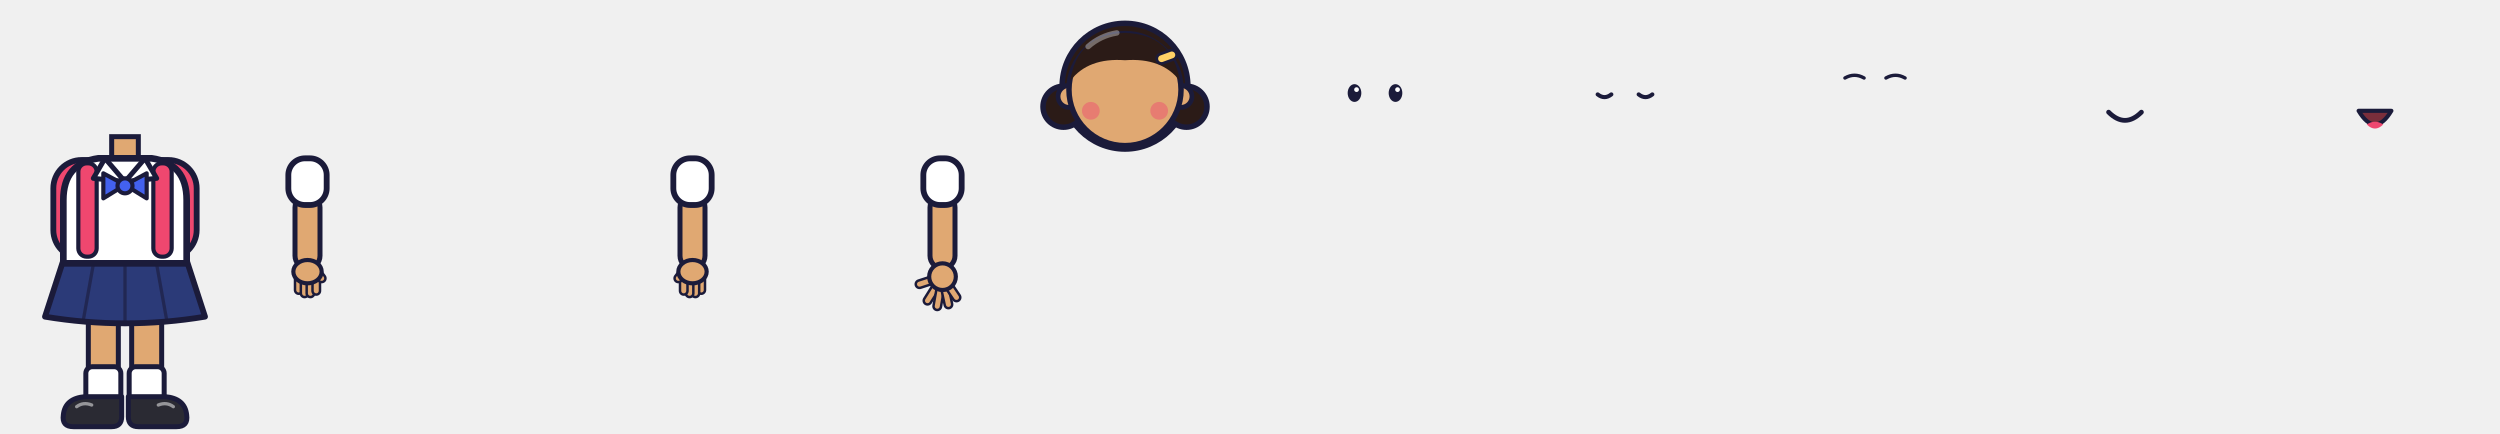
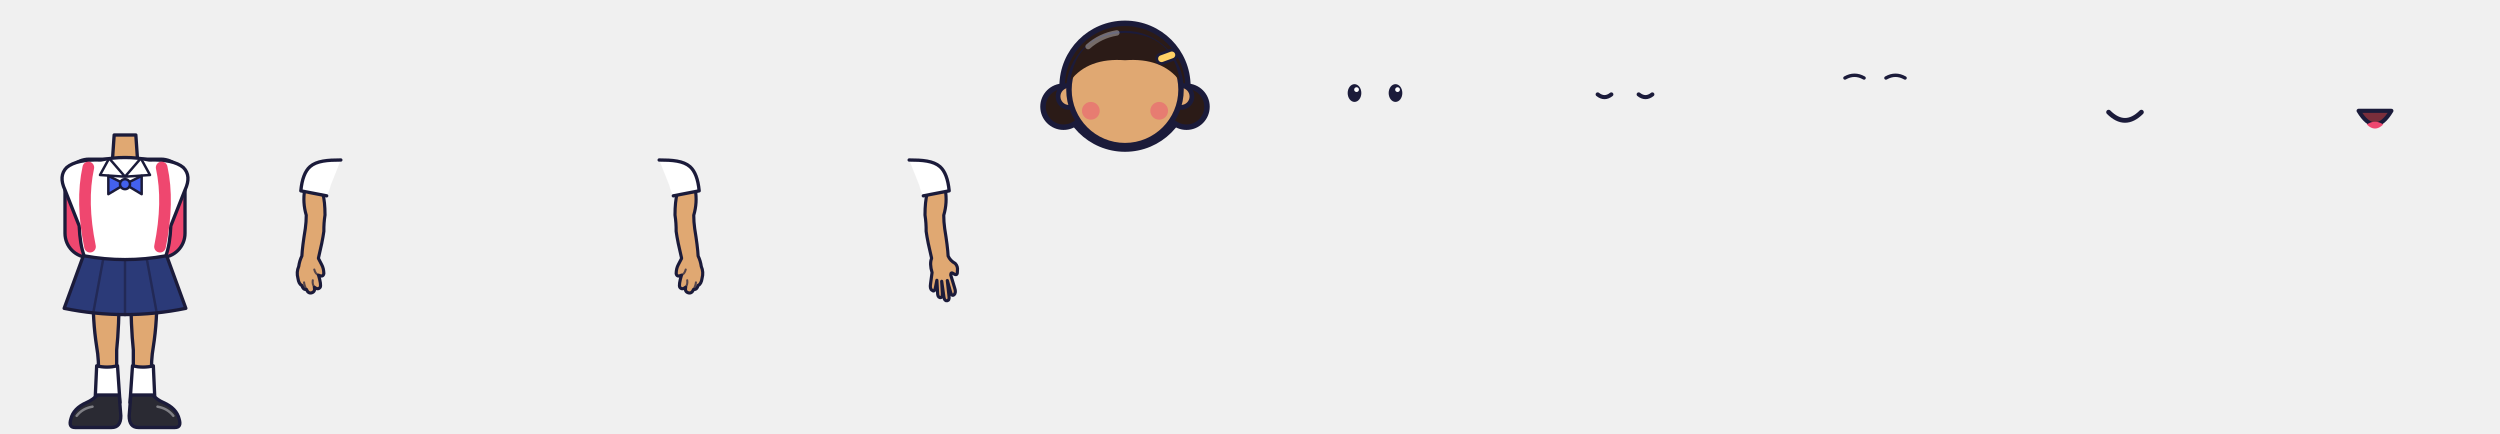
<svg xmlns="http://www.w3.org/2000/svg" width="4500" height="780" viewBox="0 0 4500 780">
  <g transform="translate(0 0)">
    <g transform="scale(1.50)">
-       <rect x="64" y="192" width="172" height="118" rx="34" fill="#EF476F" stroke="#1B1B3A" stroke-width="7" />
-       <rect x="106" y="356" width="36" height="108" fill="#E0A872" stroke="#1B1B3A" stroke-width="6" />
-       <rect x="158" y="356" width="36" height="108" fill="#E0A872" stroke="#1B1B3A" stroke-width="6" />
-       <rect x="103" y="440" width="42" height="46" rx="8" fill="#FFFFFF" stroke="#1B1B3A" stroke-width="6" />
-       <rect x="155" y="440" width="42" height="46" rx="8" fill="#FFFFFF" stroke="#1B1B3A" stroke-width="6" />
-       <path d="M146 476 V500 Q146 512 134 512 H88 Q74 512 76 498 Q78 478 102 476 Z" fill="#2A2A33" stroke="#1B1B3A" stroke-width="6" stroke-linejoin="round" />
-       <path d="M154 476 V500 Q154 512 166 512 H212 Q226 512 224 498 Q222 478 198 476 Z" fill="#2A2A33" stroke="#1B1B3A" stroke-width="6" stroke-linejoin="round" />
-       <path d="M92 488 Q100 482 110 486 M190 486 Q200 482 208 488" fill="none" stroke="#FFFFFF" stroke-width="4" stroke-linecap="round" opacity="0.5" />
-       <path d="M80 300 H220 L246 380 Q150 396 54 380 Z" fill="#2B3A78" stroke="#1B1B3A" stroke-width="7" stroke-linejoin="round" />
-       <path d="M114 306 L100 384 M150 306 V388 M186 306 L200 384" fill="none" stroke="#1B1B3A" stroke-width="4" stroke-linecap="round" opacity="0.6" />
-       <rect x="134" y="164" width="32" height="36" fill="#E0A872" stroke="#1B1B3A" stroke-width="6" />
-       <path d="M76 316 V240 Q76 196 118 190 H182 Q224 196 224 240 V316 Z" fill="#FFFFFF" stroke="#1B1B3A" stroke-width="8" stroke-linejoin="round" />
-       <rect x="94" y="196" width="22" height="112" rx="10" fill="#EF476F" stroke="#1B1B3A" stroke-width="5" />
-       <rect x="184" y="196" width="22" height="112" rx="10" fill="#EF476F" stroke="#1B1B3A" stroke-width="5" />
-       <path d="M126 190 L150 218 L112 214 Z M174 190 L150 218 L188 214 Z" fill="#FFFFFF" stroke="#1B1B3A" stroke-width="6" stroke-linejoin="round" />
-       <path d="M150 222 L124 208 L124 238 Z M150 222 L176 208 L176 238 Z" fill="#4361EE" stroke="#1B1B3A" stroke-width="5" stroke-linejoin="round" />
-       <circle cx="150.0" cy="223.0" r="9.0" fill="#4361EE" stroke="#1B1B3A" stroke-width="5.0" opacity="1.00" />
+       <rect x="78" y="191" width="144" height="118" rx="29" fill="#EF476F" stroke="#1B1B3A" stroke-width="4" />
+       <path d="M112 350 H143 Q143 391 140 420 L140 452 H118 Q119 433 116 416 Q111 384 112 350 Z" fill="#E0A872" stroke="#1B1B3A" stroke-width="4" stroke-linejoin="round" />
+       <path d="M116 439 Q128 442 141 439 L144 483 H114 Z" fill="#FFFFFF" stroke="#1B1B3A" stroke-width="4" stroke-linejoin="round" />
+       <path d="M143 474 L145 499 Q145 513 134 513 H90 Q82 513 85 503 Q88 490 104 483 Q111 480 117 474 Z" fill="#2A2A33" stroke="#1B1B3A" stroke-width="4" stroke-linejoin="round" />
+       <path d="M92 499 Q99 490 111 488" fill="none" stroke="#FFFFFF" stroke-width="3" stroke-linecap="round" opacity="0.4" />
+       <g transform="translate(300 0) scale(-1 1)">
+         <path d="M112 350 H143 Q143 391 140 420 L140 452 H118 Q119 433 116 416 Q111 384 112 350 Z" fill="#E0A872" stroke="#1B1B3A" stroke-width="4" stroke-linejoin="round" />
+         <path d="M116 439 Q128 442 141 439 L144 483 H114 Z" fill="#FFFFFF" stroke="#1B1B3A" stroke-width="4" stroke-linejoin="round" />
+         <path d="M143 474 L145 499 Q145 513 134 513 H90 Q82 513 85 503 Q88 490 104 483 Q111 480 117 474 Z" fill="#2A2A33" stroke="#1B1B3A" stroke-width="4" stroke-linejoin="round" />
+         <path d="M92 499 Q99 490 111 488" fill="none" stroke="#FFFFFF" stroke-width="3" stroke-linecap="round" opacity="0.4" />
+       </g>
+       <path d="M104 296 Q150 302 196 296 L223 370 Q150 385 77 370 Z" fill="#2B3A78" stroke="#1B1B3A" stroke-width="4" stroke-linejoin="round" />
+       <path d="M124 310 L112 375 M150 312 V378 M176 310 L188 375" fill="none" stroke="#1B1B3A" stroke-width="3" stroke-linecap="round" opacity="0.55" />
+       <path d="M137 162 H163 L165 191 Q150 201 135 191 Z" fill="#E0A872" stroke="#1B1B3A" stroke-width="4" stroke-linejoin="round" />
+       <path d="M101 307 Q96 294 95 271 L78 228 Q70 211 80 201 Q92 191 121 192 Q150 186 179 192 Q208 191 220 201 Q230 211 222 228 L205 271 Q204 294 199 307 Q150 316 101 307 Z" fill="#FFFFFF" stroke="#1B1B3A" stroke-width="4" stroke-linejoin="round" />
+       <path d="M106 201 Q97 242 108 296 M194 201 Q203 242 192 296" fill="none" stroke="#EF476F" stroke-width="14" stroke-linecap="round" />
+       <path d="M131 190 L150 212 L120 210 Z M169 190 L150 212 L180 210 Z" fill="#FFFFFF" stroke="#1B1B3A" stroke-width="3" stroke-linejoin="round" />
+       <path d="M150 221 L130 211 L130 233 Z M150 221 L170 211 L170 233 Z" fill="#4361EE" stroke="#1B1B3A" stroke-width="3" stroke-linejoin="round" />
+       <circle cx="150.0" cy="221.0" r="6.0" fill="#4361EE" stroke="#1B1B3A" stroke-width="3.0" opacity="1.00" />
    </g>
  </g>
  <g transform="translate(450 0)">
    <g transform="scale(1.50)">
-       <rect x="54" y="234" width="30" height="88" rx="15" fill="#E0A872" stroke="#1B1B3A" stroke-width="6" />
-       <line x1="58.5" y1="330.0" x2="58.5" y2="348.0" stroke="#1B1B3A" stroke-width="12.0" stroke-linecap="round" />
-       <line x1="58.5" y1="330.0" x2="58.5" y2="348.0" stroke="#E0A872" stroke-width="6.0" stroke-linecap="round" />
-       <line x1="65.5" y1="330.0" x2="65.5" y2="352.0" stroke="#1B1B3A" stroke-width="12.0" stroke-linecap="round" />
-       <line x1="65.5" y1="330.0" x2="65.5" y2="352.0" stroke="#E0A872" stroke-width="6.0" stroke-linecap="round" />
-       <line x1="72.5" y1="330.0" x2="72.5" y2="352.0" stroke="#1B1B3A" stroke-width="12.0" stroke-linecap="round" />
-       <line x1="72.5" y1="330.0" x2="72.5" y2="352.0" stroke="#E0A872" stroke-width="6.0" stroke-linecap="round" />
-       <line x1="79.5" y1="330.0" x2="79.5" y2="349.0" stroke="#1B1B3A" stroke-width="12.0" stroke-linecap="round" />
-       <line x1="79.5" y1="330.0" x2="79.5" y2="349.0" stroke="#E0A872" stroke-width="6.0" stroke-linecap="round" />
-       <line x1="77.0" y1="322.0" x2="86.0" y2="334.0" stroke="#1B1B3A" stroke-width="12.0" stroke-linecap="round" />
-       <line x1="77.0" y1="322.0" x2="86.0" y2="334.0" stroke="#E0A872" stroke-width="6.0" stroke-linecap="round" />
-       <ellipse cx="69.0" cy="326" rx="17" ry="14" fill="#E0A872" stroke="#1B1B3A" stroke-width="5" />
-       <rect x="46" y="190" width="46" height="56" rx="20" fill="#FFFFFF" stroke="#1B1B3A" stroke-width="7" />
+       <g transform="translate(300 0) scale(-1 1)">
+         <path d="M212.65 232.10 L234.35 227.90 Q237 243 232.50 258.27 Q232.50 266.27 233.61 274.19 Q237.21 296.17 237.75 307.20 Q 240.56 312.86 241.54 319.79 Q 244.49 326.45 242.50 333.80 Q 241.49 341.01 237.67 342.55 Q 236.38 347.78 232.28 347.35 Q 230.01 352.72 225.77 351.30 Q 221.53 349.87 222.81 344.64 Q 218.28 348.31 215.74 344.63 Q 214.33 341.79 217.76 330.21 Q 212.09 333.02 211.40 328.07 Q 211.55 321.99 213.97 317.61 Q 216.38 313.23 217.94 309.98  Q213.18 290.46 211.37 277.58 Q211.50 267.73 210.00 258.00 Q210 242 212.65 232.10 Z" fill="#E0A872" stroke="#1B1B3A" stroke-width="3.8" stroke-linejoin="round" />
+         <path d="M 217.76 330.21 Q 221.58 328.66 222.86 323.43 M 222.81 344.64 Q 225.37 341.25 224.67 336.30 M 232.28 347.35 Q 234.70 342.97 235.13 338.87 " fill="none" stroke="#1B1B3A" stroke-width="2.5" stroke-linecap="round" opacity="0.7" />
+         <path d="M191 192 C207 192 220 193 228 200 Q237 208 239.00 229.00 L208.00 235.00 Q205 230 203 222 Z" fill="#FFFFFF" />
+         <path d="M191 192 C207 192 220 193 228 200 Q237 208 239.00 229.00 L208.00 235.00" fill="none" stroke="#1B1B3A" stroke-width="4" stroke-linecap="round" stroke-linejoin="round" />
+       </g>
    </g>
  </g>
  <g transform="translate(900 0)">
    <g transform="scale(1.50)">
-       <rect x="216" y="234" width="30" height="88" rx="15" fill="#E0A872" stroke="#1B1B3A" stroke-width="6" />
-       <line x1="241.5" y1="330.0" x2="241.5" y2="348.0" stroke="#1B1B3A" stroke-width="12.0" stroke-linecap="round" />
-       <line x1="241.5" y1="330.0" x2="241.5" y2="348.0" stroke="#E0A872" stroke-width="6.0" stroke-linecap="round" />
-       <line x1="234.5" y1="330.0" x2="234.5" y2="352.0" stroke="#1B1B3A" stroke-width="12.0" stroke-linecap="round" />
-       <line x1="234.5" y1="330.0" x2="234.5" y2="352.0" stroke="#E0A872" stroke-width="6.0" stroke-linecap="round" />
-       <line x1="227.5" y1="330.0" x2="227.5" y2="352.0" stroke="#1B1B3A" stroke-width="12.0" stroke-linecap="round" />
-       <line x1="227.5" y1="330.0" x2="227.5" y2="352.0" stroke="#E0A872" stroke-width="6.0" stroke-linecap="round" />
-       <line x1="220.5" y1="330.0" x2="220.5" y2="349.0" stroke="#1B1B3A" stroke-width="12.0" stroke-linecap="round" />
-       <line x1="220.5" y1="330.0" x2="220.5" y2="349.0" stroke="#E0A872" stroke-width="6.0" stroke-linecap="round" />
-       <line x1="223.0" y1="322.0" x2="214.0" y2="334.0" stroke="#1B1B3A" stroke-width="12.0" stroke-linecap="round" />
-       <line x1="223.0" y1="322.0" x2="214.0" y2="334.0" stroke="#E0A872" stroke-width="6.0" stroke-linecap="round" />
-       <ellipse cx="231.0" cy="326" rx="17" ry="14" fill="#E0A872" stroke="#1B1B3A" stroke-width="5" />
-       <rect x="208" y="190" width="46" height="56" rx="20" fill="#FFFFFF" stroke="#1B1B3A" stroke-width="7" />
+       <path d="M212.65 232.10 L234.35 227.90 Q237 243 232.50 258.27 Q232.50 266.27 233.61 274.19 Q237.21 296.17 237.75 307.20 Q 240.56 312.86 241.54 319.79 Q 244.49 326.45 242.50 333.80 Q 241.49 341.01 237.67 342.55 Q 236.38 347.78 232.28 347.35 Q 230.01 352.72 225.77 351.30 Q 221.53 349.87 222.81 344.64 Q 218.28 348.31 215.74 344.63 Q 214.33 341.79 217.76 330.21 Q 212.09 333.02 211.40 328.07 Q 211.55 321.99 213.97 317.61 Q 216.38 313.23 217.94 309.98  Q213.18 290.46 211.37 277.58 Q211.50 267.73 210.00 258.00 Q210 242 212.65 232.10 Z" fill="#E0A872" stroke="#1B1B3A" stroke-width="3.8" stroke-linejoin="round" />
+       <path d="M 217.76 330.21 Q 221.58 328.66 222.86 323.43 M 222.81 344.64 Q 225.37 341.25 224.67 336.30 M 232.28 347.35 Q 234.70 342.97 235.13 338.87 " fill="none" stroke="#1B1B3A" stroke-width="2.5" stroke-linecap="round" opacity="0.7" />
+       <path d="M191 192 C207 192 220 193 228 200 Q237 208 239.00 229.00 L208.00 235.00 Q205 230 203 222 Z" fill="#FFFFFF" />
+       <path d="M191 192 C207 192 220 193 228 200 Q237 208 239.00 229.00 L208.00 235.00" fill="none" stroke="#1B1B3A" stroke-width="4" stroke-linecap="round" stroke-linejoin="round" />
    </g>
  </g>
  <g transform="translate(1350 0)">
    <g transform="scale(1.50)">
-       <rect x="216" y="234" width="30" height="88" rx="15" fill="#E0A872" stroke="#1B1B3A" stroke-width="6" />
-       <line x1="223.4" y1="334.5" x2="203.4" y2="341.0" stroke="#1B1B3A" stroke-width="12.0" stroke-linecap="round" />
-       <line x1="223.4" y1="334.5" x2="203.4" y2="341.0" stroke="#E0A872" stroke-width="6.0" stroke-linecap="round" />
-       <line x1="226.8" y1="338.8" x2="213.0" y2="360.8" stroke="#1B1B3A" stroke-width="12.0" stroke-linecap="round" />
-       <line x1="226.8" y1="338.8" x2="213.0" y2="360.8" stroke="#E0A872" stroke-width="6.0" stroke-linecap="round" />
-       <line x1="229.6" y1="339.9" x2="224.7" y2="367.5" stroke="#1B1B3A" stroke-width="12.0" stroke-linecap="round" />
-       <line x1="229.6" y1="339.9" x2="224.7" y2="367.5" stroke="#E0A872" stroke-width="6.0" stroke-linecap="round" />
-       <line x1="232.7" y1="339.8" x2="238.1" y2="365.3" stroke="#1B1B3A" stroke-width="12.0" stroke-linecap="round" />
-       <line x1="232.7" y1="339.8" x2="238.1" y2="365.3" stroke="#E0A872" stroke-width="6.0" stroke-linecap="round" />
-       <line x1="235.5" y1="338.6" x2="247.8" y2="356.9" stroke="#1B1B3A" stroke-width="12.0" stroke-linecap="round" />
-       <line x1="235.5" y1="338.6" x2="247.8" y2="356.9" stroke="#E0A872" stroke-width="6.0" stroke-linecap="round" />
-       <circle cx="231.0" cy="332.0" r="16.0" fill="#E0A872" stroke="#1B1B3A" stroke-width="5.0" opacity="1.00" />
-       <rect x="208" y="190" width="46" height="56" rx="20" fill="#FFFFFF" stroke="#1B1B3A" stroke-width="7" />
+       <path d="M212.65 232.10 L234.35 227.90 Q237 243 232.50 258.27 Q232.50 266.27 233.61 274.19 Q237.21 296.17 237.75 307.20 Q 240.29 312.90 246.20 316.11 Q 249.64 319.67 248.91 324.82 Q 249.27 331.84 244.41 328.48 Q 240.93 325.94 240.87 329.99 L 245.55 345.49 Q 247.62 351.26 244.82 353.67 Q 242.03 356.08 240.58 350.22 L 236.79 336.62 L 238.82 355.52 Q 239.52 360.47 236.45 360.90 Q 233.38 361.33 232.68 356.38 L 230.04 337.57 L 230.90 352.59 Q 230.98 357.63 227.77 357.07 Q 225.18 356.43 225.10 351.39 L 224.24 336.36 L 222.42 345.71 Q 221.27 350.92 218.40 348.29 Q 215.66 346.66 216.67 340.46 L 218.48 327.07 Q 215.29 316.41 217.94 309.98  Q213.18 290.46 211.37 277.58 Q211.50 267.73 210.00 258.00 Q210 242 212.65 232.10 Z" fill="#E0A872" stroke="#1B1B3A" stroke-width="3.8" stroke-linejoin="round" />
+       <path d="M191 192 C207 192 220 193 228 200 Q237 208 239.00 229.00 L208.00 235.00 Q205 230 203 222 Z" fill="#FFFFFF" />
+       <path d="M191 192 C207 192 220 193 228 200 Q237 208 239.00 229.00 L208.00 235.00" fill="none" stroke="#1B1B3A" stroke-width="4" stroke-linecap="round" stroke-linejoin="round" />
    </g>
  </g>
  <g transform="translate(1800 0)">
    <g transform="scale(1.50)">
      <g transform="translate(150 28) scale(0.82) translate(-150 -28)">
        <circle cx="150.0" cy="120.0" r="92.0" fill="#2B1B17" stroke="#1B1B3A" stroke-width="8.0" opacity="1.00" />
        <circle cx="60.0" cy="150.0" r="30.0" fill="#2B1B17" stroke="#1B1B3A" stroke-width="8.0" opacity="1.00" />
        <circle cx="240.0" cy="150.0" r="30.0" fill="#2B1B17" stroke="#1B1B3A" stroke-width="8.0" opacity="1.00" />
        <circle cx="68.0" cy="135.0" r="16.0" fill="#E0A872" stroke="#1B1B3A" stroke-width="7.0" opacity="1.00" />
        <circle cx="232.0" cy="135.0" r="16.0" fill="#E0A872" stroke="#1B1B3A" stroke-width="7.0" opacity="1.00" />
        <circle cx="150.0" cy="125.0" r="82.0" fill="#E0A872" stroke="#1B1B3A" stroke-width="8.0" opacity="1.00" />
        <path d="M70 112 Q80 44 150 42 Q220 44 230 112 Q204 78 150 82 Q96 78 70 112 Z" fill="#2B1B17" />
        <rect x="196" y="70" width="30" height="14" rx="7" fill="#FFD166" stroke="#1B1B3A" stroke-width="4" transform="rotate(-20 211 77)" />
        <path d="M96 62 Q114 46 138 42" fill="none" stroke="#FFFFFF" stroke-width="8" stroke-linecap="round" opacity="0.35" />
        <circle cx="100" cy="156" r="13" fill="#EF476F" opacity="0.45" />
        <circle cx="200" cy="156" r="13" fill="#EF476F" opacity="0.45" />
      </g>
    </g>
  </g>
  <g transform="translate(2250 0)">
    <g transform="scale(1.50)">
      <g transform="translate(150 28) scale(0.82) translate(-150 -28)">
        <ellipse cx="120" cy="130" rx="10" ry="13" fill="#1B1B3A" />
        <ellipse cx="180" cy="130" rx="10" ry="13" fill="#1B1B3A" />
        <circle cx="123.0" cy="125.0" r="3.5" fill="#FFFFFF" stroke="#1B1B3A" stroke-width="0.0" opacity="1.00" />
        <circle cx="183.0" cy="125.0" r="3.5" fill="#FFFFFF" stroke="#1B1B3A" stroke-width="0.0" opacity="1.00" />
      </g>
    </g>
  </g>
  <g transform="translate(2700 0)">
    <g transform="scale(1.50)">
      <g transform="translate(150 28) scale(0.82) translate(-150 -28)">
        <path d="M110 132 Q120 140 130 132 M170 132 Q180 140 190 132" fill="none" stroke="#1B1B3A" stroke-width="6" stroke-linecap="round" />
      </g>
    </g>
  </g>
  <g transform="translate(3150 0)">
    <g transform="scale(1.50)">
      <g transform="translate(150 28) scale(0.82) translate(-150 -28)">
        <path d="M106 108 Q120 100 134 108 M166 108 Q180 100 194 108" fill="none" stroke="#1B1B3A" stroke-width="5" stroke-linecap="round" />
      </g>
    </g>
  </g>
  <g transform="translate(3600 0)">
    <g transform="scale(1.50)">
      <g transform="translate(150 28) scale(0.82) translate(-150 -28)">
        <path d="M126 158 Q150 182 174 158" fill="none" stroke="#1B1B3A" stroke-width="7" stroke-linecap="round" />
      </g>
    </g>
  </g>
  <g transform="translate(4050 0)">
    <g transform="scale(1.50)">
      <g transform="translate(150 28) scale(0.82) translate(-150 -28)">
        <path d="M126 156 Q150 196 174 156 Z" fill="#7A2E3B" stroke="#1B1B3A" stroke-width="6" stroke-linejoin="round" />
        <path d="M138 176 Q150 168 162 176 Q150 188 138 176 Z" fill="#EF476F" />
      </g>
    </g>
  </g>
</svg>
